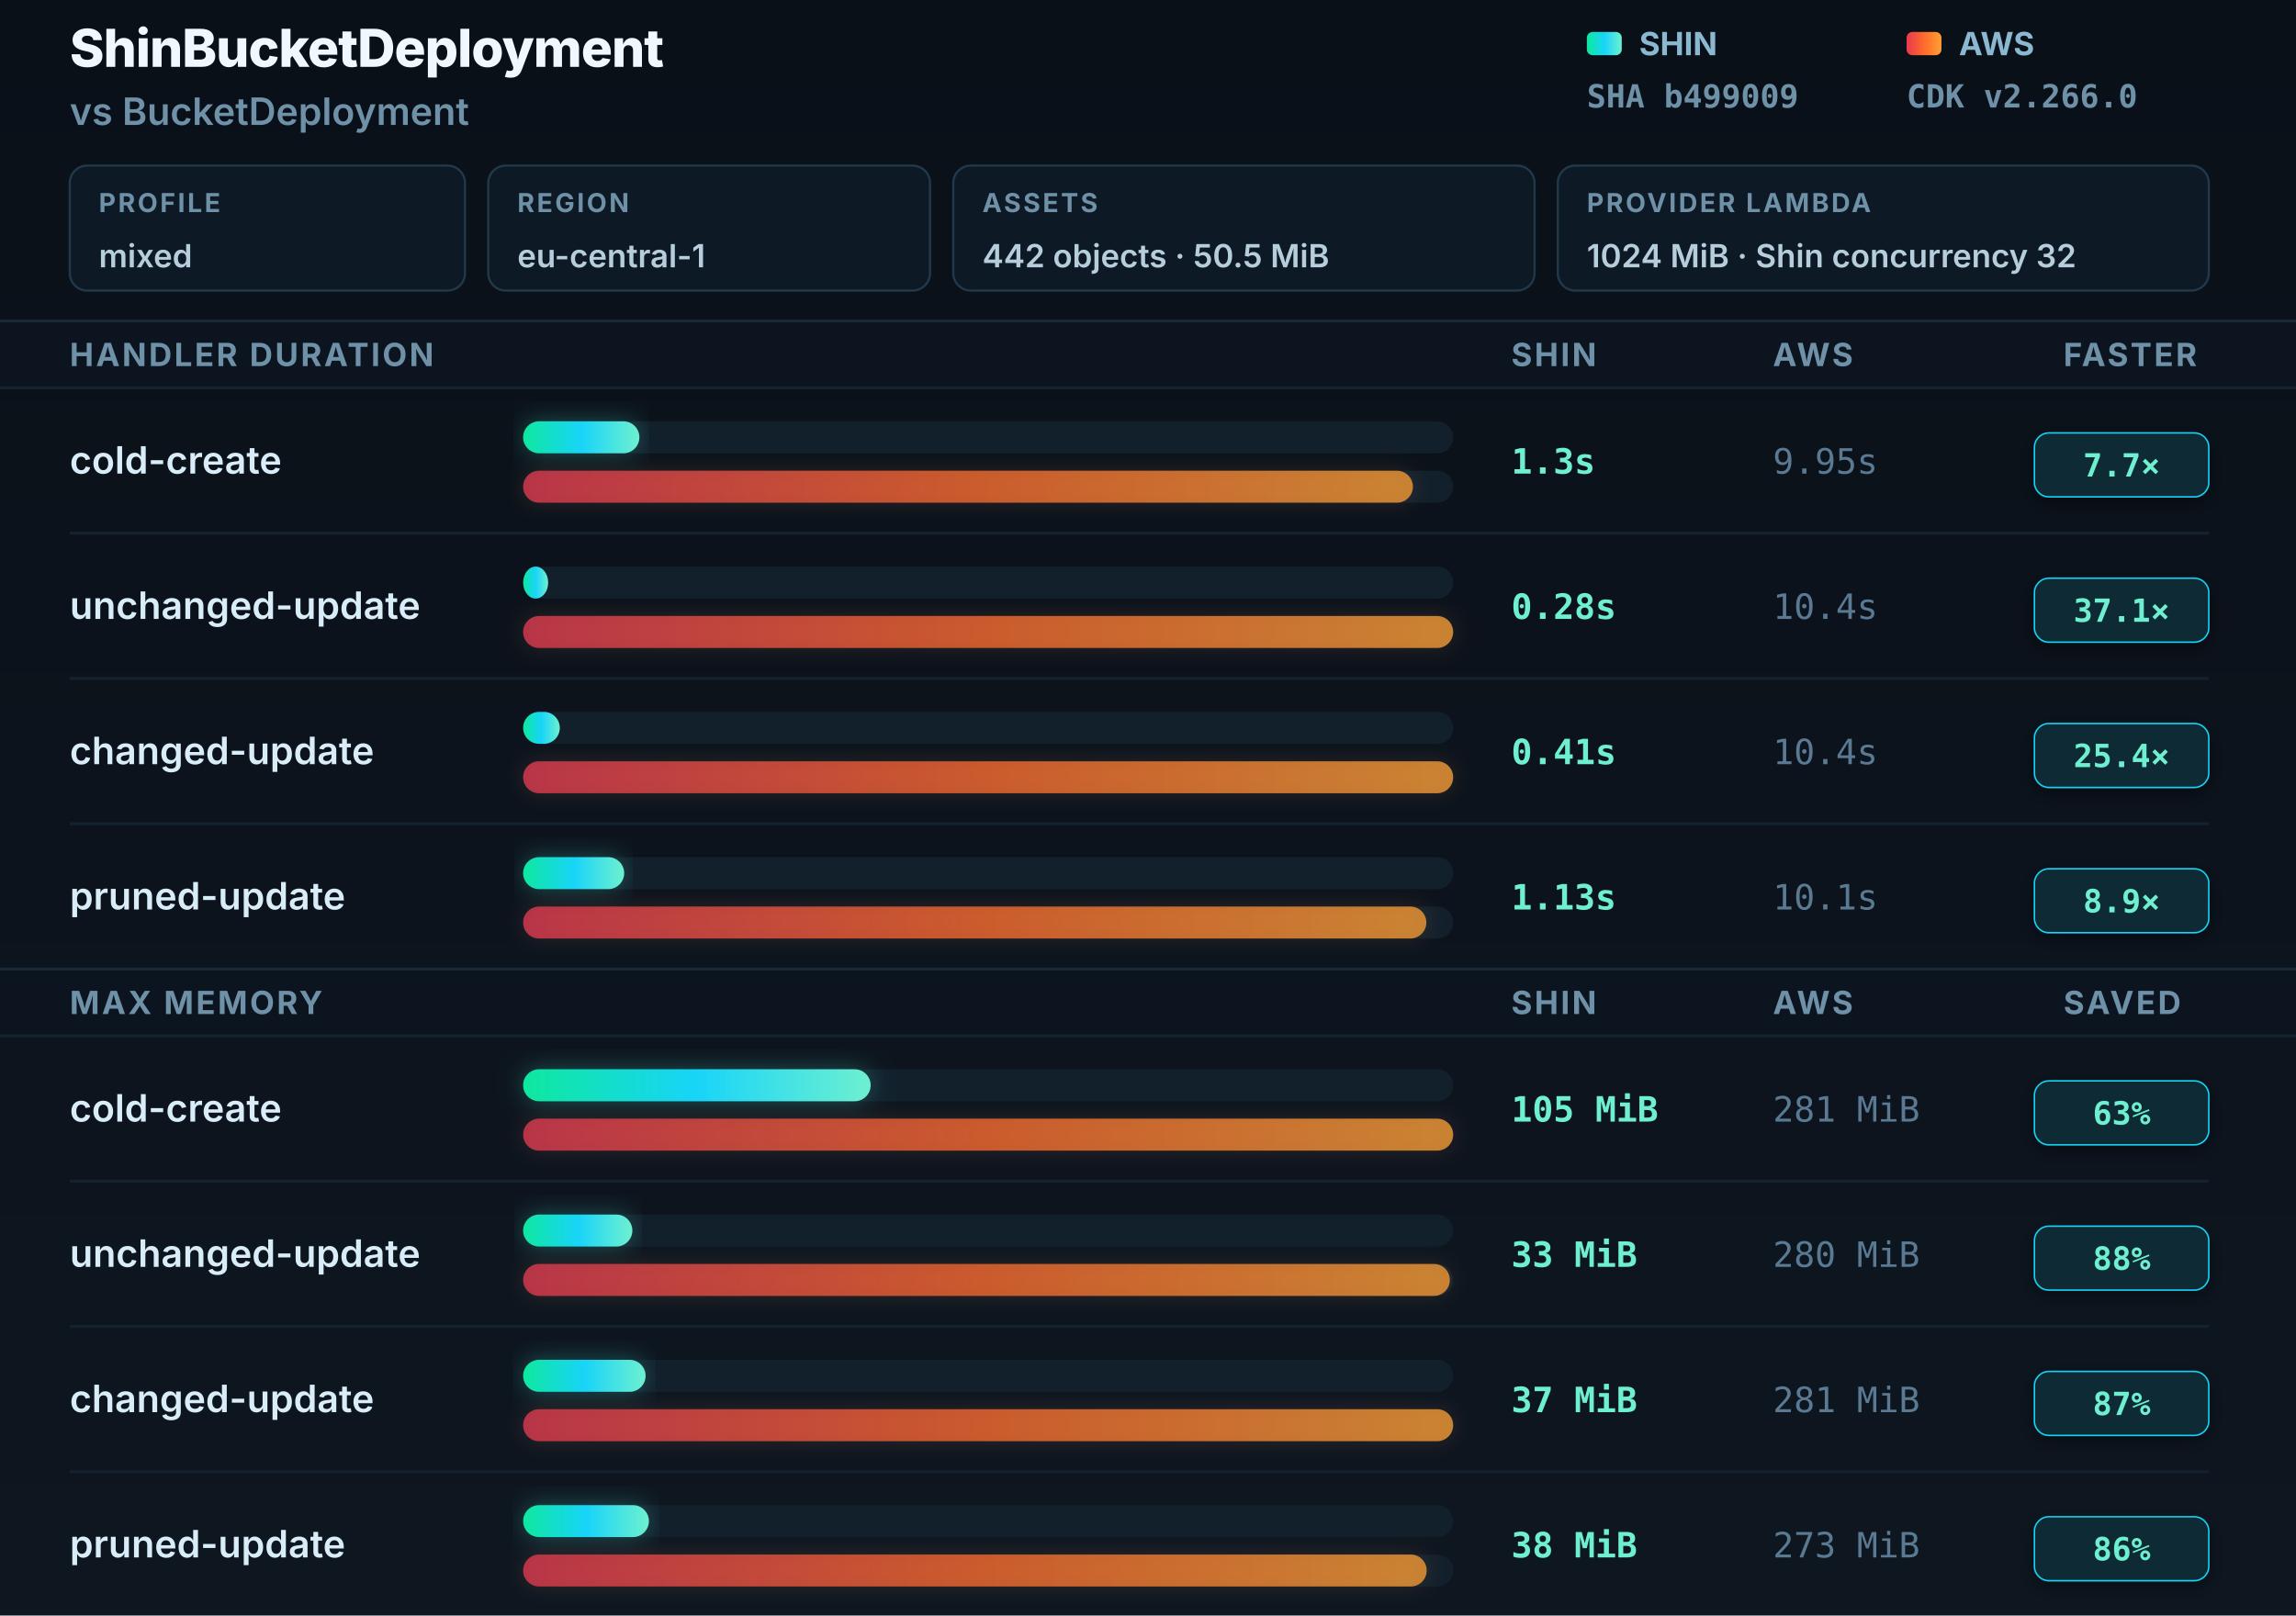
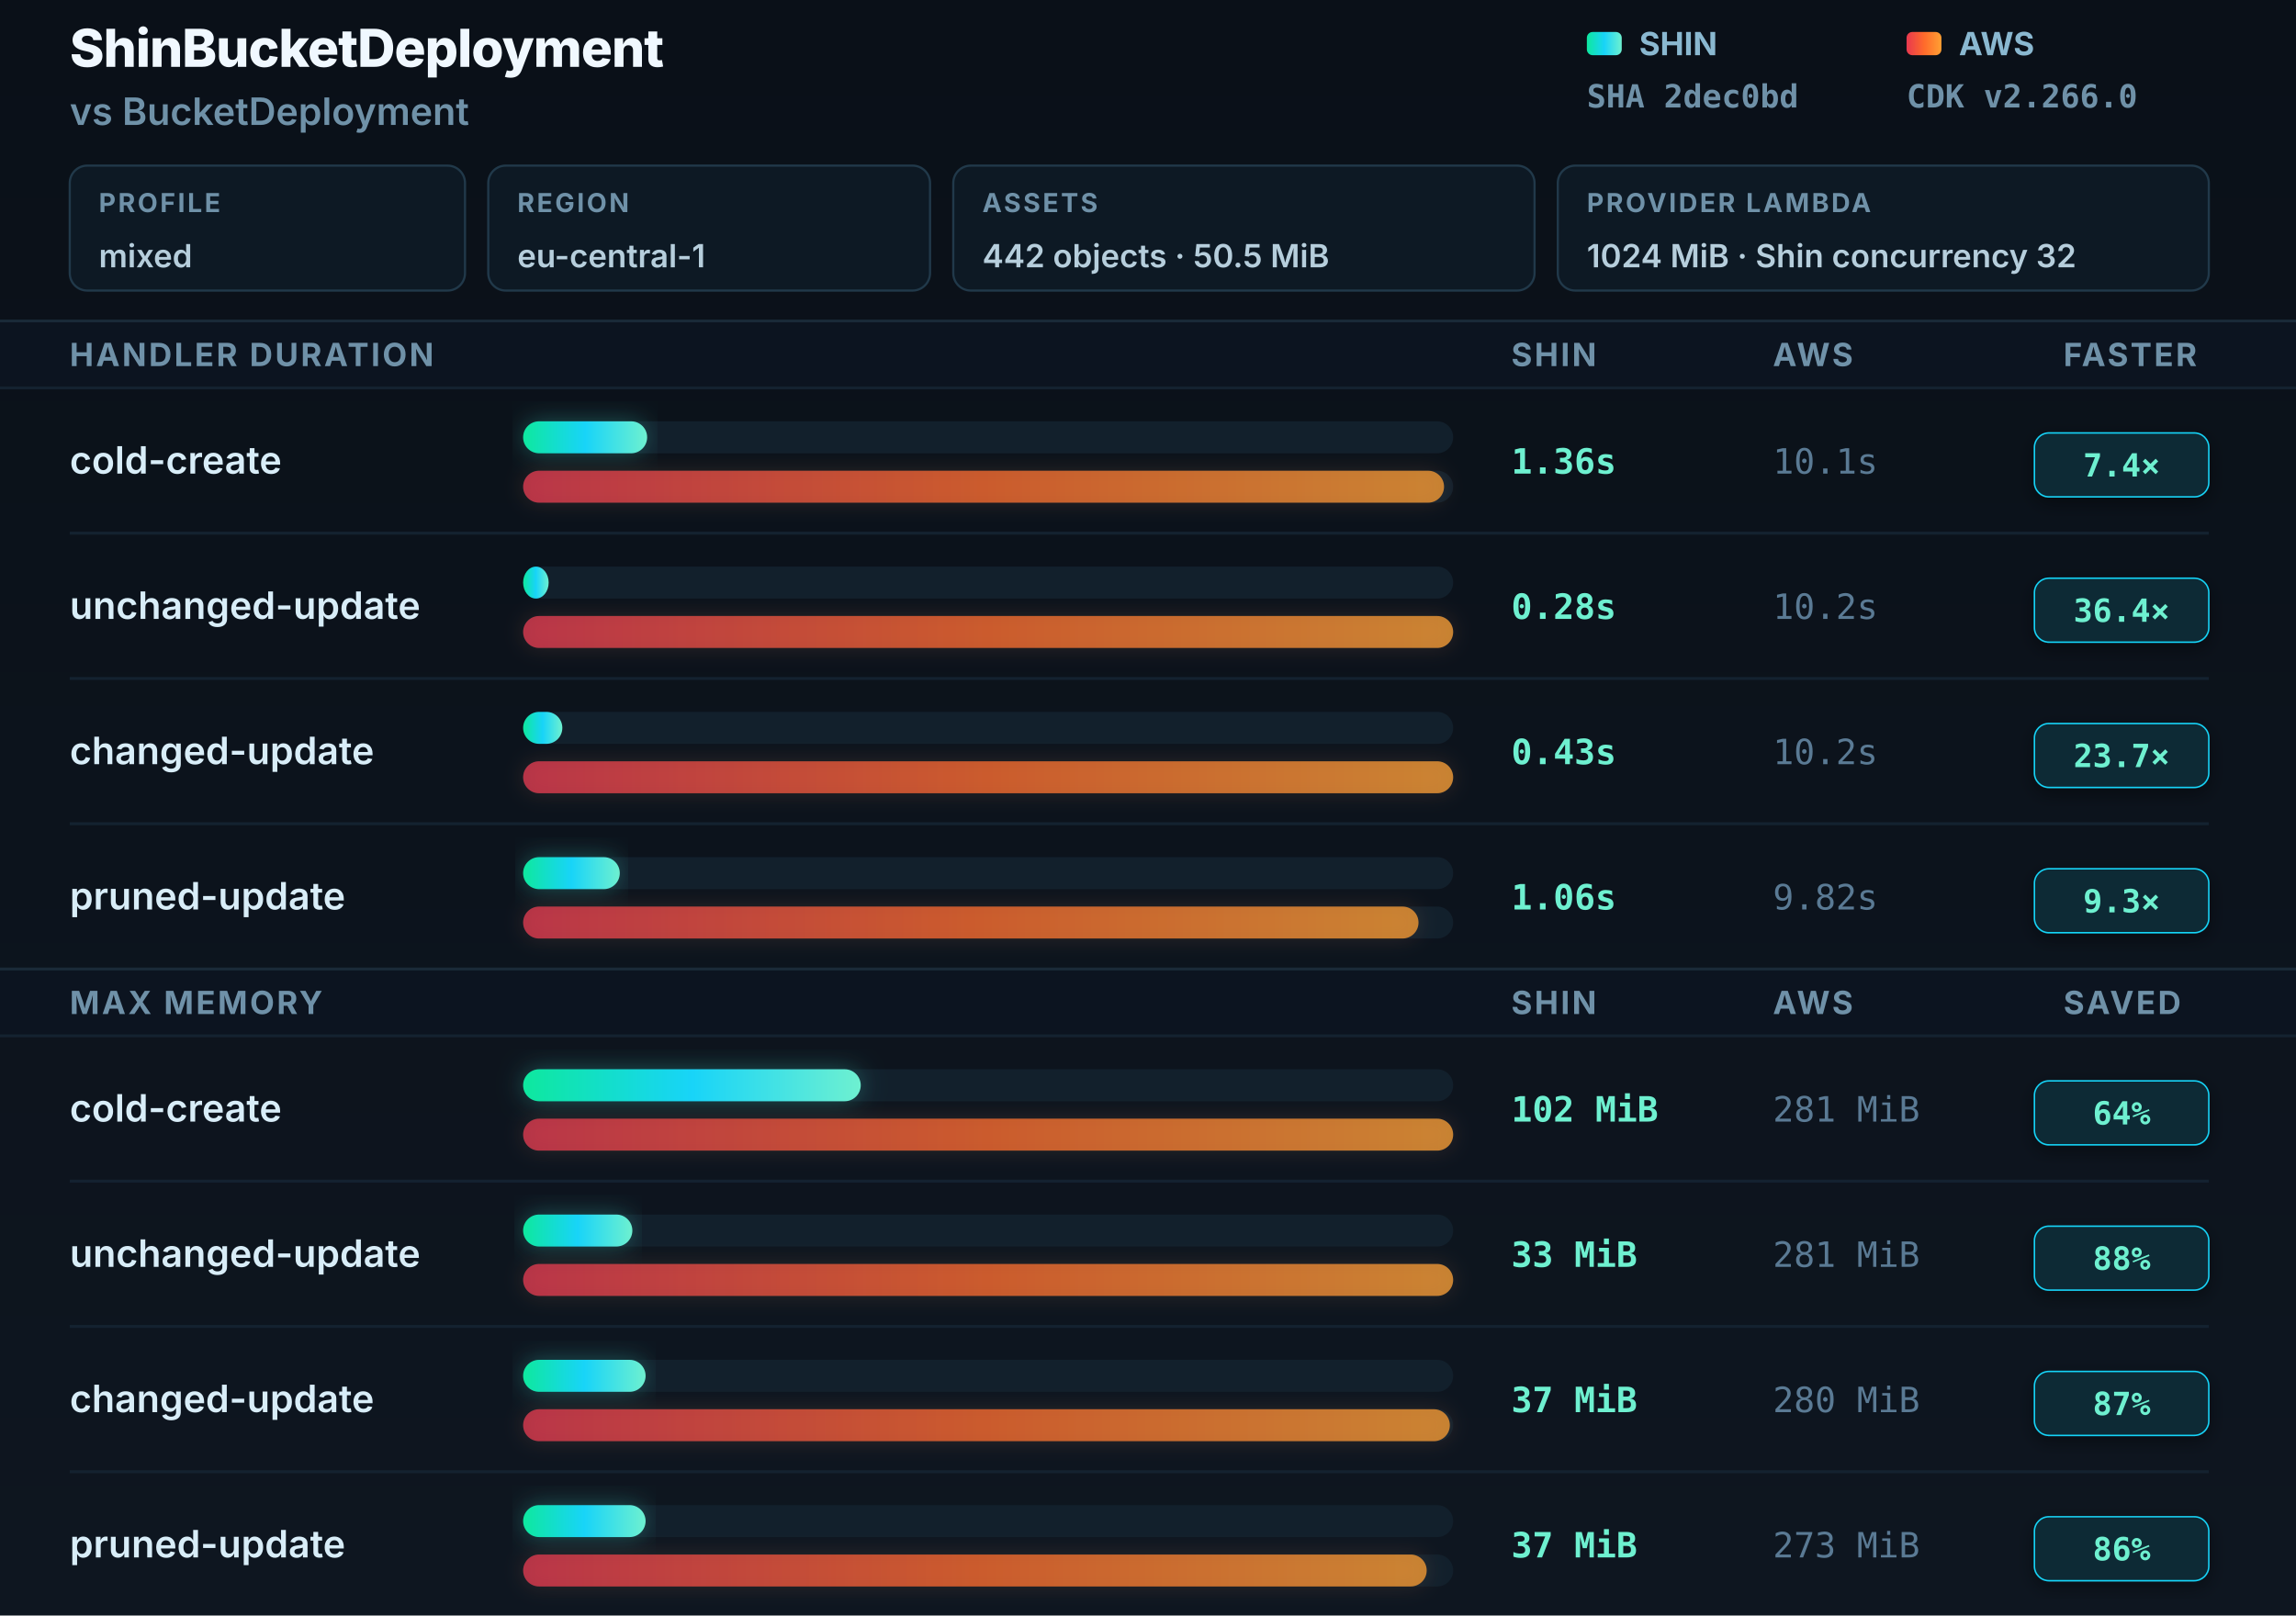
<svg xmlns="http://www.w3.org/2000/svg" width="790" height="556" viewBox="0 0 790 556" role="img" aria-labelledby="title desc">
  <defs>
    <linearGradient id="shin" x1="0" y1="0" x2="1" y2="0">
      <stop offset="0" stop-color="#0ee89e" />
      <stop offset="0.5" stop-color="#18d4f8" />
      <stop offset="1" stop-color="#6ef0d0" />
    </linearGradient>
    <linearGradient id="aws" x1="0" y1="0" x2="1" y2="0">
      <stop offset="0" stop-color="#e8384f" />
      <stop offset="0.5" stop-color="#ff6a2b" />
      <stop offset="1" stop-color="#ffa033" />
    </linearGradient>
    <linearGradient id="bgGrad" x1="0" y1="0" x2="0" y2="1">
      <stop offset="0" stop-color="#0a1018" />
      <stop offset="1" stop-color="#0e1620" />
    </linearGradient>
    <filter id="gS" x="-8%" y="-60%" width="116%" height="220%">
      <feGaussianBlur in="SourceGraphic" stdDeviation="4" />
      <feColorMatrix type="matrix" values="0 0 0 0 0.06 0 0 0 0 0.85 0 0 0 0 0.7 0 0 0 0.6 0" />
    </filter>
    <filter id="gA" x="-8%" y="-60%" width="116%" height="220%">
      <feGaussianBlur in="SourceGraphic" stdDeviation="3.5" />
      <feColorMatrix type="matrix" values="0 0 0 0 0.95 0 0 0 0 0.35 0 0 0 0 0.15 0 0 0 0.4 0" />
    </filter>
    <filter id="badgeShadow" x="-20%" y="-30%" width="140%" height="160%">
      <feDropShadow dx="0" dy="2" stdDeviation="3" flood-color="#000" flood-opacity="0.4" />
    </filter>
  </defs>
  <rect width="790" height="556" fill="url(#bgGrad)" />
  <text x="24" y="23" font-family="Inter, -apple-system, sans-serif" font-size="18" font-weight="800" fill="#f0f8ff" letter-spacing="-0.3">ShinBucketDeployment</text>
  <text x="24" y="43" font-family="Inter, -apple-system, sans-serif" font-size="13" font-weight="600" fill="#6f91a8">vs BucketDeployment</text>
  <rect x="24" y="57" width="136" height="43" rx="6" fill="#0d1924" stroke="#21394a" stroke-width="0.75" />
  <text x="34" y="73" font-family="Inter, -apple-system, sans-serif" font-size="9" font-weight="700" fill="#6f91a8" letter-spacing="0.8">PROFILE</text>
  <text x="34" y="92" font-family="Inter, -apple-system, sans-serif" font-size="11" font-weight="600" fill="#b6cedc">mixed</text>
  <rect x="168" y="57" width="152" height="43" rx="6" fill="#0d1924" stroke="#21394a" stroke-width="0.75" />
  <text x="178" y="73" font-family="Inter, -apple-system, sans-serif" font-size="9" font-weight="700" fill="#6f91a8" letter-spacing="0.8">REGION</text>
  <text x="178" y="92" font-family="Inter, -apple-system, sans-serif" font-size="11" font-weight="600" fill="#b6cedc">eu-central-1</text>
  <rect x="328" y="57" width="200" height="43" rx="6" fill="#0d1924" stroke="#21394a" stroke-width="0.75" />
  <text x="338" y="73" font-family="Inter, -apple-system, sans-serif" font-size="9" font-weight="700" fill="#6f91a8" letter-spacing="0.8">ASSETS</text>
  <text x="338" y="92" font-family="Inter, -apple-system, sans-serif" font-size="11" font-weight="600" fill="#b6cedc">442 objects · 50.5 MiB</text>
  <rect x="536" y="57" width="224" height="43" rx="6" fill="#0d1924" stroke="#21394a" stroke-width="0.75" />
  <text x="546" y="73" font-family="Inter, -apple-system, sans-serif" font-size="9" font-weight="700" fill="#6f91a8" letter-spacing="0.8">PROVIDER LAMBDA</text>
  <text x="546" y="92" font-family="Inter, -apple-system, sans-serif" font-size="11" font-weight="600" fill="#b6cedc">1024 MiB · Shin concurrency 32</text>
  <rect x="546" y="11" width="12" height="8" rx="2" fill="url(#shin)" />
  <text x="564" y="19" font-family="Inter, -apple-system, sans-serif" font-size="11" font-weight="700" fill="#8ab8d0">SHIN</text>
-   <text x="546" y="37" font-family="JetBrains Mono, monospace" font-size="11" font-weight="600" fill="#6f91a8">SHA b499009</text>
+   <text x="546" y="37" font-family="JetBrains Mono, monospace" font-size="11" font-weight="600" fill="#6f91a8">SHA 2dec0bd</text>
  <rect x="656" y="11" width="12" height="8" rx="2" fill="url(#aws)" />
  <text x="674" y="19" font-family="Inter, -apple-system, sans-serif" font-size="11" font-weight="700" fill="#8ab8d0">AWS</text>
  <text x="656" y="37" font-family="JetBrains Mono, monospace" font-size="11" font-weight="600" fill="#6f91a8">CDK v2.266.0</text>
  <rect x="0" y="110" width="790" height="1" fill="#1a2a38" />
  <rect y="111" width="790" height="22" fill="#0c1420" />
  <text x="24" y="126" font-family="Inter, -apple-system, sans-serif" font-size="11" font-weight="700" fill="#6f91a8" letter-spacing="0.8">HANDLER DURATION</text>
  <text x="520" y="126" font-family="Inter, -apple-system, sans-serif" font-size="11" font-weight="700" fill="#6f91a8" letter-spacing="0.8">SHIN</text>
  <text x="610" y="126" font-family="Inter, -apple-system, sans-serif" font-size="11" font-weight="700" fill="#6f91a8" letter-spacing="0.8">AWS</text>
  <text x="710" y="126" font-family="Inter, -apple-system, sans-serif" font-size="11" font-weight="700" fill="#6f91a8" letter-spacing="0.8">FASTER</text>
  <rect x="0" y="133" width="790" height="1" fill="#142230" />
  <text x="24" y="163" font-family="Inter, -apple-system, sans-serif" font-size="13" font-weight="600" fill="#d8edf8">cold-create</text>
  <rect x="180" y="145" width="320" height="11" rx="5.5" fill="#12202c" />
-   <rect x="180" y="145" width="40" height="11" rx="5.5" fill="url(#shin)" filter="url(#gS)" opacity="0.5" />
-   <rect x="180" y="145" width="40" height="11" rx="5.5" fill="url(#shin)" />
+   <rect x="180" y="145" width="42.667" height="11" rx="5.5" fill="url(#shin)" filter="url(#gS)" opacity="0.5" />
+   <rect x="180" y="145" width="42.667" height="11" rx="5.5" fill="url(#shin)" />
  <rect x="180" y="162" width="320" height="11" rx="5.5" fill="#12202c" />
-   <rect x="180" y="162" width="306.154" height="11" rx="5.5" fill="url(#aws)" filter="url(#gA)" opacity="0.35" />
-   <rect x="180" y="162" width="306.154" height="11" rx="5.5" fill="url(#aws)" opacity="0.75" />
-   <text x="520" y="163" font-family="JetBrains Mono, monospace" font-size="12" font-weight="700" fill="#6ef0d0">1.3s</text>
-   <text x="610" y="163" font-family="JetBrains Mono, monospace" font-size="12" font-weight="400" fill="#5a7a94">9.95s</text>
+   <rect x="180" y="162" width="316.863" height="11" rx="5.5" fill="url(#aws)" filter="url(#gA)" opacity="0.35" />
+   <rect x="180" y="162" width="316.863" height="11" rx="5.5" fill="url(#aws)" opacity="0.75" />
+   <text x="520" y="163" font-family="JetBrains Mono, monospace" font-size="12" font-weight="700" fill="#6ef0d0">1.36s</text>
+   <text x="610" y="163" font-family="JetBrains Mono, monospace" font-size="12" font-weight="400" fill="#5a7a94">10.1s</text>
  <rect x="700" y="149" width="60" height="22" rx="5" fill="#082b35" stroke="#18d4f8" stroke-width="0.5" filter="url(#badgeShadow)" />
-   <text x="730" y="164" text-anchor="middle" font-family="JetBrains Mono, monospace" font-size="11" font-weight="800" fill="#6ef0d0">7.7×</text>
+   <text x="730" y="164" text-anchor="middle" font-family="JetBrains Mono, monospace" font-size="11" font-weight="800" fill="#6ef0d0">7.4×</text>
  <rect x="24" y="183" width="736" height="1" fill="#142230" />
  <text x="24" y="213" font-family="Inter, -apple-system, sans-serif" font-size="13" font-weight="600" fill="#d8edf8">unchanged-update</text>
  <rect x="180" y="195" width="320" height="11" rx="5.5" fill="#12202c" />
-   <rect x="180" y="195" width="8.615" height="11" rx="5.5" fill="url(#shin)" />
+   <rect x="180" y="195" width="8.784" height="11" rx="5.5" fill="url(#shin)" />
  <rect x="180" y="212" width="320" height="11" rx="5.5" fill="#12202c" />
  <rect x="180" y="212" width="320" height="11" rx="5.5" fill="url(#aws)" filter="url(#gA)" opacity="0.35" />
  <rect x="180" y="212" width="320" height="11" rx="5.5" fill="url(#aws)" opacity="0.75" />
  <text x="520" y="213" font-family="JetBrains Mono, monospace" font-size="12" font-weight="700" fill="#6ef0d0">0.28s</text>
-   <text x="610" y="213" font-family="JetBrains Mono, monospace" font-size="12" font-weight="400" fill="#5a7a94">10.4s</text>
+   <text x="610" y="213" font-family="JetBrains Mono, monospace" font-size="12" font-weight="400" fill="#5a7a94">10.2s</text>
  <rect x="700" y="199" width="60" height="22" rx="5" fill="#082b35" stroke="#18d4f8" stroke-width="0.5" filter="url(#badgeShadow)" />
-   <text x="730" y="214" text-anchor="middle" font-family="JetBrains Mono, monospace" font-size="11" font-weight="800" fill="#6ef0d0">37.1×</text>
+   <text x="730" y="214" text-anchor="middle" font-family="JetBrains Mono, monospace" font-size="11" font-weight="800" fill="#6ef0d0">36.4×</text>
  <rect x="24" y="233" width="736" height="1" fill="#142230" />
  <text x="24" y="263" font-family="Inter, -apple-system, sans-serif" font-size="13" font-weight="600" fill="#d8edf8">changed-update</text>
  <rect x="180" y="245" width="320" height="11" rx="5.5" fill="#12202c" />
-   <rect x="180" y="245" width="12.615" height="11" rx="5.5" fill="url(#shin)" />
+   <rect x="180" y="245" width="13.49" height="11" rx="5.5" fill="url(#shin)" />
  <rect x="180" y="262" width="320" height="11" rx="5.5" fill="#12202c" />
  <rect x="180" y="262" width="320" height="11" rx="5.5" fill="url(#aws)" filter="url(#gA)" opacity="0.35" />
  <rect x="180" y="262" width="320" height="11" rx="5.5" fill="url(#aws)" opacity="0.75" />
-   <text x="520" y="263" font-family="JetBrains Mono, monospace" font-size="12" font-weight="700" fill="#6ef0d0">0.41s</text>
-   <text x="610" y="263" font-family="JetBrains Mono, monospace" font-size="12" font-weight="400" fill="#5a7a94">10.4s</text>
+   <text x="520" y="263" font-family="JetBrains Mono, monospace" font-size="12" font-weight="700" fill="#6ef0d0">0.43s</text>
+   <text x="610" y="263" font-family="JetBrains Mono, monospace" font-size="12" font-weight="400" fill="#5a7a94">10.2s</text>
  <rect x="700" y="249" width="60" height="22" rx="5" fill="#082b35" stroke="#18d4f8" stroke-width="0.5" filter="url(#badgeShadow)" />
-   <text x="730" y="264" text-anchor="middle" font-family="JetBrains Mono, monospace" font-size="11" font-weight="800" fill="#6ef0d0">25.4×</text>
+   <text x="730" y="264" text-anchor="middle" font-family="JetBrains Mono, monospace" font-size="11" font-weight="800" fill="#6ef0d0">23.7×</text>
  <rect x="24" y="283" width="736" height="1" fill="#142230" />
  <text x="24" y="313" font-family="Inter, -apple-system, sans-serif" font-size="13" font-weight="600" fill="#d8edf8">pruned-update</text>
  <rect x="180" y="295" width="320" height="11" rx="5.5" fill="#12202c" />
-   <rect x="180" y="295" width="34.769" height="11" rx="5.5" fill="url(#shin)" filter="url(#gS)" opacity="0.5" />
-   <rect x="180" y="295" width="34.769" height="11" rx="5.5" fill="url(#shin)" />
+   <rect x="180" y="295" width="33.255" height="11" rx="5.5" fill="url(#shin)" filter="url(#gS)" opacity="0.5" />
+   <rect x="180" y="295" width="33.255" height="11" rx="5.5" fill="url(#shin)" />
  <rect x="180" y="312" width="320" height="11" rx="5.5" fill="#12202c" />
-   <rect x="180" y="312" width="310.769" height="11" rx="5.5" fill="url(#aws)" filter="url(#gA)" opacity="0.35" />
-   <rect x="180" y="312" width="310.769" height="11" rx="5.5" fill="url(#aws)" opacity="0.75" />
-   <text x="520" y="313" font-family="JetBrains Mono, monospace" font-size="12" font-weight="700" fill="#6ef0d0">1.13s</text>
-   <text x="610" y="313" font-family="JetBrains Mono, monospace" font-size="12" font-weight="400" fill="#5a7a94">10.1s</text>
+   <rect x="180" y="312" width="308.078" height="11" rx="5.5" fill="url(#aws)" filter="url(#gA)" opacity="0.35" />
+   <rect x="180" y="312" width="308.078" height="11" rx="5.5" fill="url(#aws)" opacity="0.75" />
+   <text x="520" y="313" font-family="JetBrains Mono, monospace" font-size="12" font-weight="700" fill="#6ef0d0">1.06s</text>
+   <text x="610" y="313" font-family="JetBrains Mono, monospace" font-size="12" font-weight="400" fill="#5a7a94">9.82s</text>
  <rect x="700" y="299" width="60" height="22" rx="5" fill="#082b35" stroke="#18d4f8" stroke-width="0.5" filter="url(#badgeShadow)" />
-   <text x="730" y="314" text-anchor="middle" font-family="JetBrains Mono, monospace" font-size="11" font-weight="800" fill="#6ef0d0">8.9×</text>
+   <text x="730" y="314" text-anchor="middle" font-family="JetBrains Mono, monospace" font-size="11" font-weight="800" fill="#6ef0d0">9.3×</text>
  <rect x="0" y="333" width="790" height="1" fill="#1a2a38" />
  <rect y="334" width="790" height="22" fill="#0c1420" />
  <text x="24" y="349" font-family="Inter, -apple-system, sans-serif" font-size="11" font-weight="700" fill="#6f91a8" letter-spacing="0.8">MAX MEMORY</text>
  <text x="520" y="349" font-family="Inter, -apple-system, sans-serif" font-size="11" font-weight="700" fill="#6f91a8" letter-spacing="0.8">SHIN</text>
  <text x="610" y="349" font-family="Inter, -apple-system, sans-serif" font-size="11" font-weight="700" fill="#6f91a8" letter-spacing="0.8">AWS</text>
  <text x="710" y="349" font-family="Inter, -apple-system, sans-serif" font-size="11" font-weight="700" fill="#6f91a8" letter-spacing="0.8">SAVED</text>
  <rect x="0" y="356" width="790" height="1" fill="#142230" />
  <text x="24" y="386" font-family="Inter, -apple-system, sans-serif" font-size="13" font-weight="600" fill="#d8edf8">cold-create</text>
  <rect x="180" y="368" width="320" height="11" rx="5.5" fill="#12202c" />
-   <rect x="180" y="368" width="119.573" height="11" rx="5.5" fill="url(#shin)" filter="url(#gS)" opacity="0.5" />
-   <rect x="180" y="368" width="119.573" height="11" rx="5.5" fill="url(#shin)" />
+   <rect x="180" y="368" width="116.157" height="11" rx="5.5" fill="url(#shin)" filter="url(#gS)" opacity="0.5" />
+   <rect x="180" y="368" width="116.157" height="11" rx="5.5" fill="url(#shin)" />
  <rect x="180" y="385" width="320" height="11" rx="5.5" fill="#12202c" />
  <rect x="180" y="385" width="320" height="11" rx="5.5" fill="url(#aws)" filter="url(#gA)" opacity="0.35" />
  <rect x="180" y="385" width="320" height="11" rx="5.5" fill="url(#aws)" opacity="0.75" />
-   <text x="520" y="386" font-family="JetBrains Mono, monospace" font-size="12" font-weight="700" fill="#6ef0d0">105 MiB</text>
+   <text x="520" y="386" font-family="JetBrains Mono, monospace" font-size="12" font-weight="700" fill="#6ef0d0">102 MiB</text>
  <text x="610" y="386" font-family="JetBrains Mono, monospace" font-size="12" font-weight="400" fill="#5a7a94">281 MiB</text>
  <rect x="700" y="372" width="60" height="22" rx="5" fill="#082b35" stroke="#18d4f8" stroke-width="0.5" filter="url(#badgeShadow)" />
-   <text x="730" y="387" text-anchor="middle" font-family="JetBrains Mono, monospace" font-size="11" font-weight="800" fill="#6ef0d0">63%</text>
+   <text x="730" y="387" text-anchor="middle" font-family="JetBrains Mono, monospace" font-size="11" font-weight="800" fill="#6ef0d0">64%</text>
  <rect x="24" y="406" width="736" height="1" fill="#142230" />
  <text x="24" y="436" font-family="Inter, -apple-system, sans-serif" font-size="13" font-weight="600" fill="#d8edf8">unchanged-update</text>
  <rect x="180" y="418" width="320" height="11" rx="5.5" fill="#12202c" />
  <rect x="180" y="418" width="37.58" height="11" rx="5.5" fill="url(#shin)" filter="url(#gS)" opacity="0.5" />
  <rect x="180" y="418" width="37.58" height="11" rx="5.5" fill="url(#shin)" />
  <rect x="180" y="435" width="320" height="11" rx="5.5" fill="#12202c" />
-   <rect x="180" y="435" width="318.861" height="11" rx="5.5" fill="url(#aws)" filter="url(#gA)" opacity="0.35" />
-   <rect x="180" y="435" width="318.861" height="11" rx="5.5" fill="url(#aws)" opacity="0.75" />
+   <rect x="180" y="435" width="320" height="11" rx="5.5" fill="url(#aws)" filter="url(#gA)" opacity="0.35" />
+   <rect x="180" y="435" width="320" height="11" rx="5.5" fill="url(#aws)" opacity="0.75" />
  <text x="520" y="436" font-family="JetBrains Mono, monospace" font-size="12" font-weight="700" fill="#6ef0d0">33 MiB</text>
-   <text x="610" y="436" font-family="JetBrains Mono, monospace" font-size="12" font-weight="400" fill="#5a7a94">280 MiB</text>
+   <text x="610" y="436" font-family="JetBrains Mono, monospace" font-size="12" font-weight="400" fill="#5a7a94">281 MiB</text>
  <rect x="700" y="422" width="60" height="22" rx="5" fill="#082b35" stroke="#18d4f8" stroke-width="0.5" filter="url(#badgeShadow)" />
  <text x="730" y="437" text-anchor="middle" font-family="JetBrains Mono, monospace" font-size="11" font-weight="800" fill="#6ef0d0">88%</text>
  <rect x="24" y="456" width="736" height="1" fill="#142230" />
  <text x="24" y="486" font-family="Inter, -apple-system, sans-serif" font-size="13" font-weight="600" fill="#d8edf8">changed-update</text>
  <rect x="180" y="468" width="320" height="11" rx="5.5" fill="#12202c" />
  <rect x="180" y="468" width="42.135" height="11" rx="5.5" fill="url(#shin)" filter="url(#gS)" opacity="0.5" />
  <rect x="180" y="468" width="42.135" height="11" rx="5.5" fill="url(#shin)" />
  <rect x="180" y="485" width="320" height="11" rx="5.5" fill="#12202c" />
-   <rect x="180" y="485" width="320" height="11" rx="5.5" fill="url(#aws)" filter="url(#gA)" opacity="0.35" />
-   <rect x="180" y="485" width="320" height="11" rx="5.5" fill="url(#aws)" opacity="0.75" />
+   <rect x="180" y="485" width="318.861" height="11" rx="5.5" fill="url(#aws)" filter="url(#gA)" opacity="0.35" />
+   <rect x="180" y="485" width="318.861" height="11" rx="5.5" fill="url(#aws)" opacity="0.75" />
  <text x="520" y="486" font-family="JetBrains Mono, monospace" font-size="12" font-weight="700" fill="#6ef0d0">37 MiB</text>
-   <text x="610" y="486" font-family="JetBrains Mono, monospace" font-size="12" font-weight="400" fill="#5a7a94">281 MiB</text>
+   <text x="610" y="486" font-family="JetBrains Mono, monospace" font-size="12" font-weight="400" fill="#5a7a94">280 MiB</text>
  <rect x="700" y="472" width="60" height="22" rx="5" fill="#082b35" stroke="#18d4f8" stroke-width="0.5" filter="url(#badgeShadow)" />
  <text x="730" y="487" text-anchor="middle" font-family="JetBrains Mono, monospace" font-size="11" font-weight="800" fill="#6ef0d0">87%</text>
  <rect x="24" y="506" width="736" height="1" fill="#142230" />
  <text x="24" y="536" font-family="Inter, -apple-system, sans-serif" font-size="13" font-weight="600" fill="#d8edf8">pruned-update</text>
  <rect x="180" y="518" width="320" height="11" rx="5.5" fill="#12202c" />
-   <rect x="180" y="518" width="43.274" height="11" rx="5.5" fill="url(#shin)" filter="url(#gS)" opacity="0.5" />
-   <rect x="180" y="518" width="43.274" height="11" rx="5.5" fill="url(#shin)" />
+   <rect x="180" y="518" width="42.135" height="11" rx="5.5" fill="url(#shin)" filter="url(#gS)" opacity="0.5" />
+   <rect x="180" y="518" width="42.135" height="11" rx="5.5" fill="url(#shin)" />
  <rect x="180" y="535" width="320" height="11" rx="5.5" fill="#12202c" />
  <rect x="180" y="535" width="310.89" height="11" rx="5.5" fill="url(#aws)" filter="url(#gA)" opacity="0.35" />
  <rect x="180" y="535" width="310.89" height="11" rx="5.5" fill="url(#aws)" opacity="0.75" />
-   <text x="520" y="536" font-family="JetBrains Mono, monospace" font-size="12" font-weight="700" fill="#6ef0d0">38 MiB</text>
+   <text x="520" y="536" font-family="JetBrains Mono, monospace" font-size="12" font-weight="700" fill="#6ef0d0">37 MiB</text>
  <text x="610" y="536" font-family="JetBrains Mono, monospace" font-size="12" font-weight="400" fill="#5a7a94">273 MiB</text>
  <rect x="700" y="522" width="60" height="22" rx="5" fill="#082b35" stroke="#18d4f8" stroke-width="0.5" filter="url(#badgeShadow)" />
  <text x="730" y="537" text-anchor="middle" font-family="JetBrains Mono, monospace" font-size="11" font-weight="800" fill="#6ef0d0">86%</text>
</svg>
